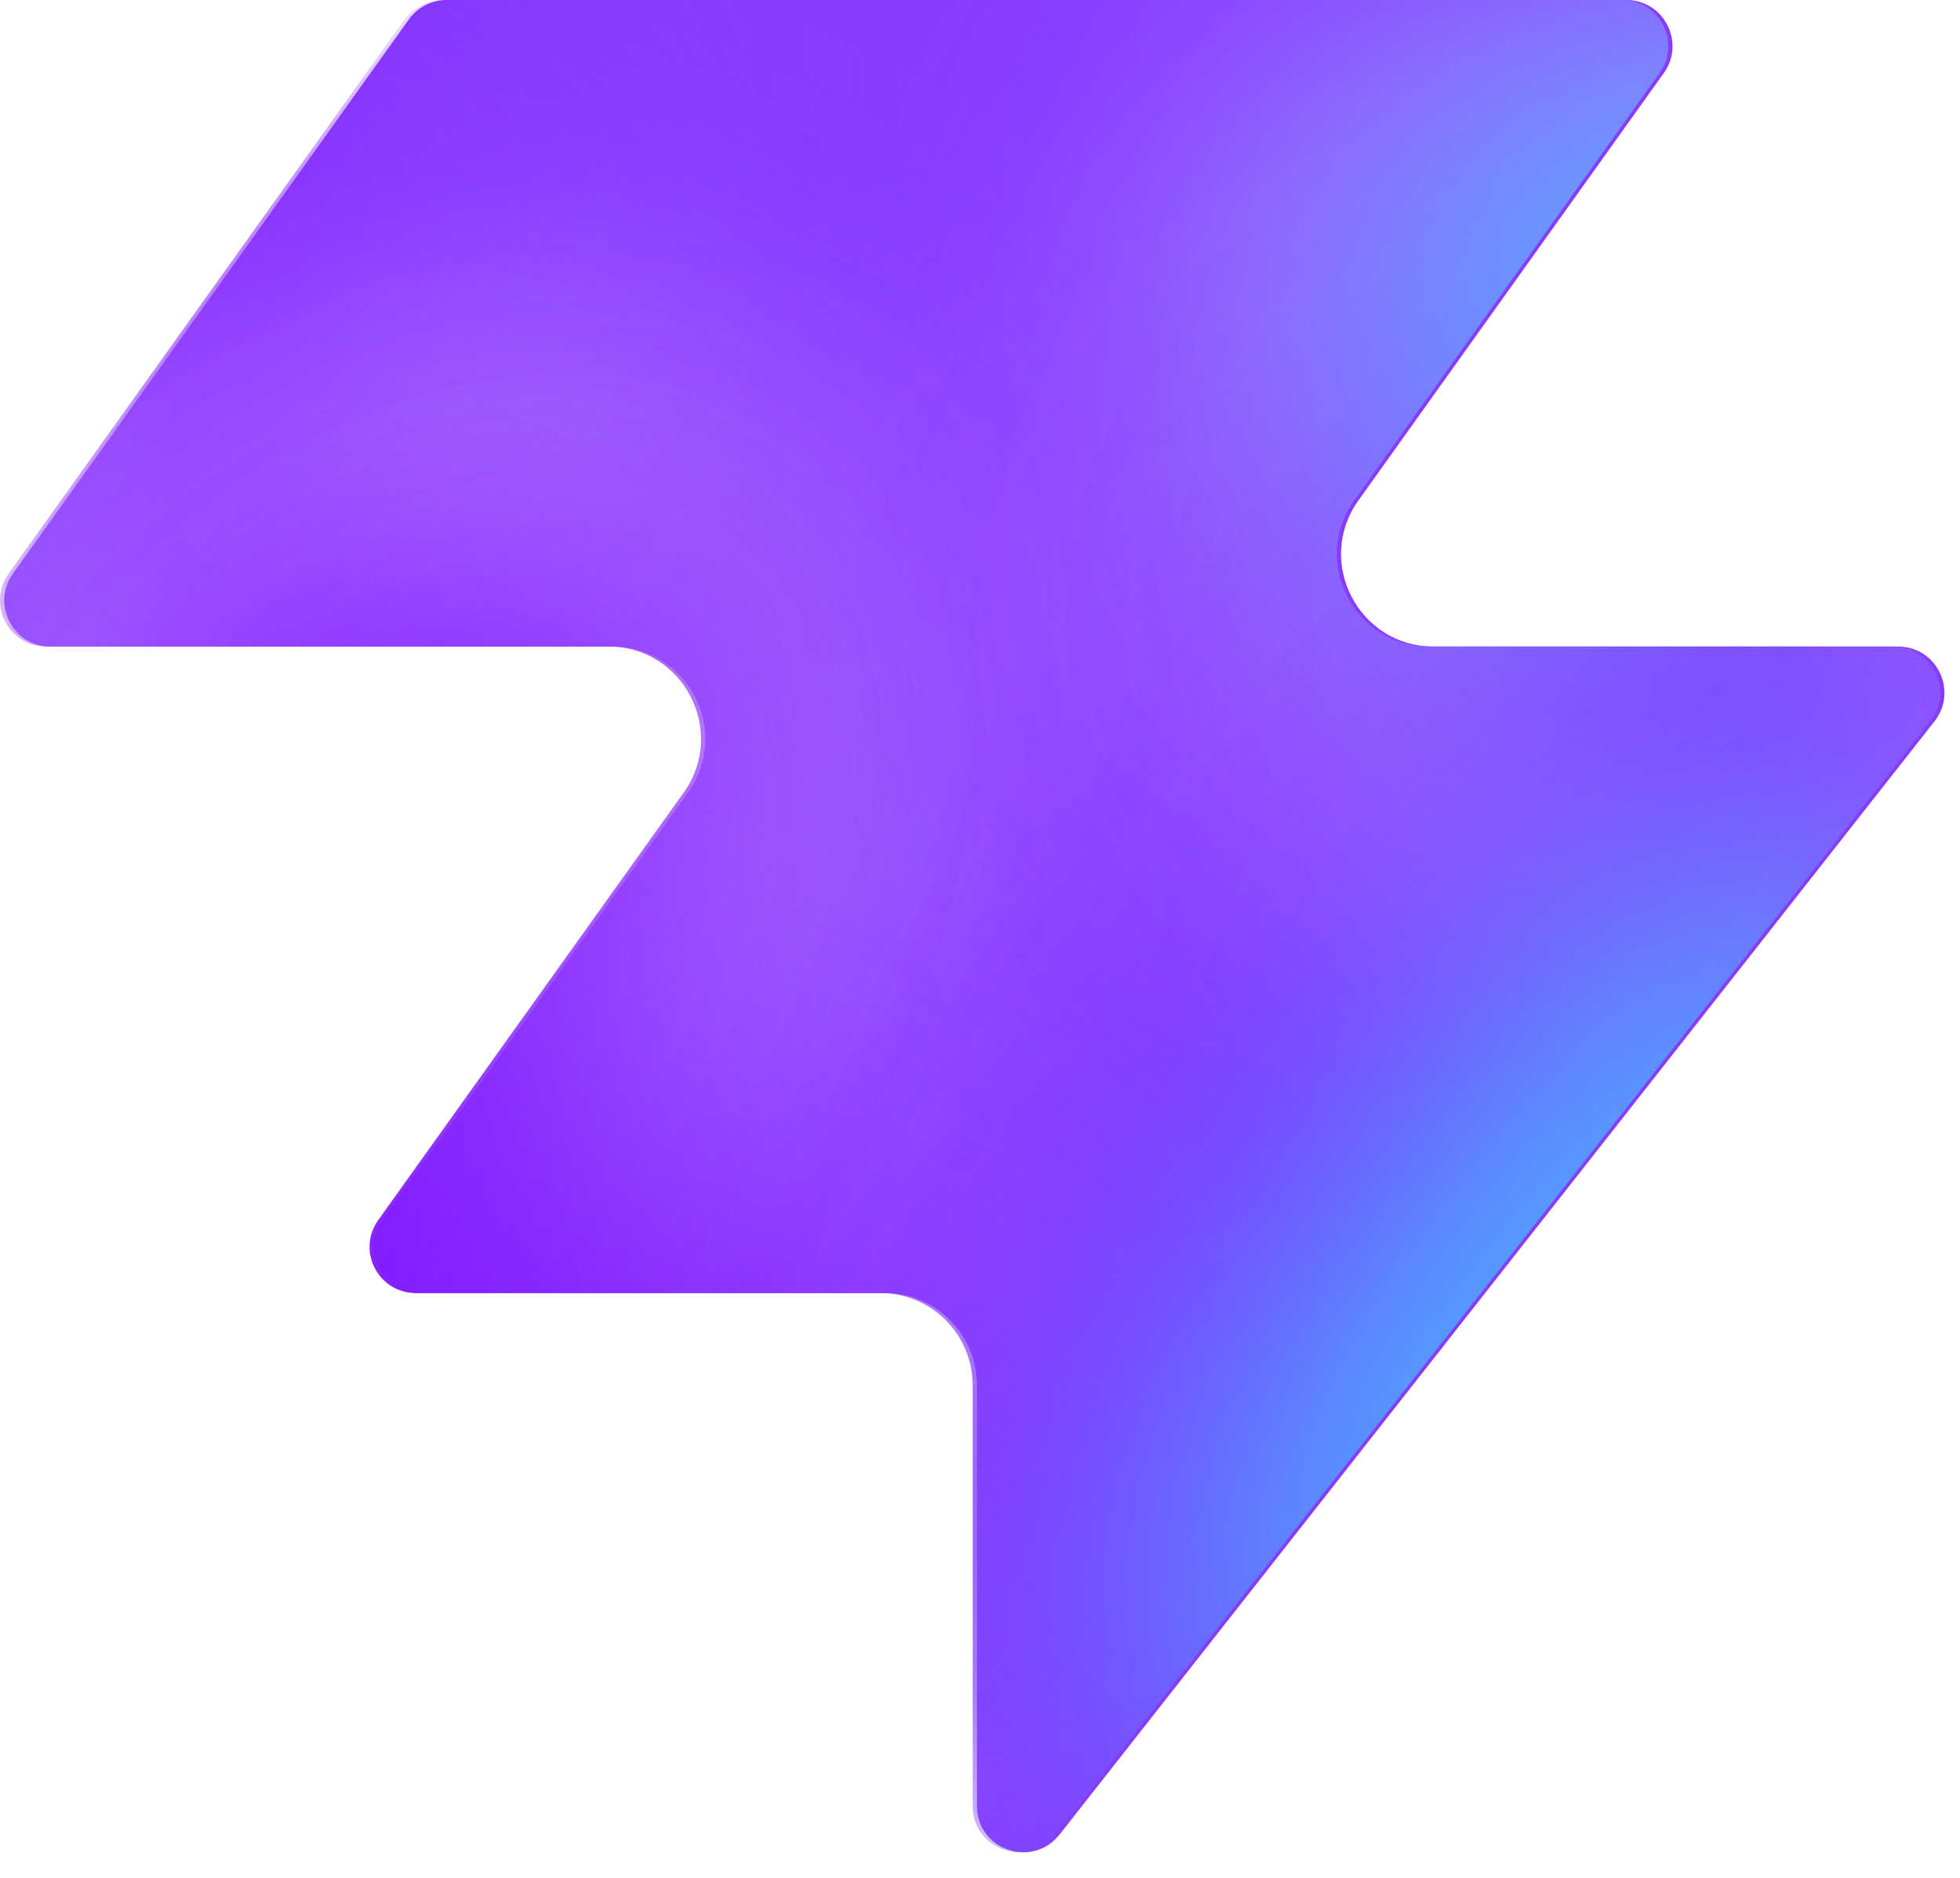
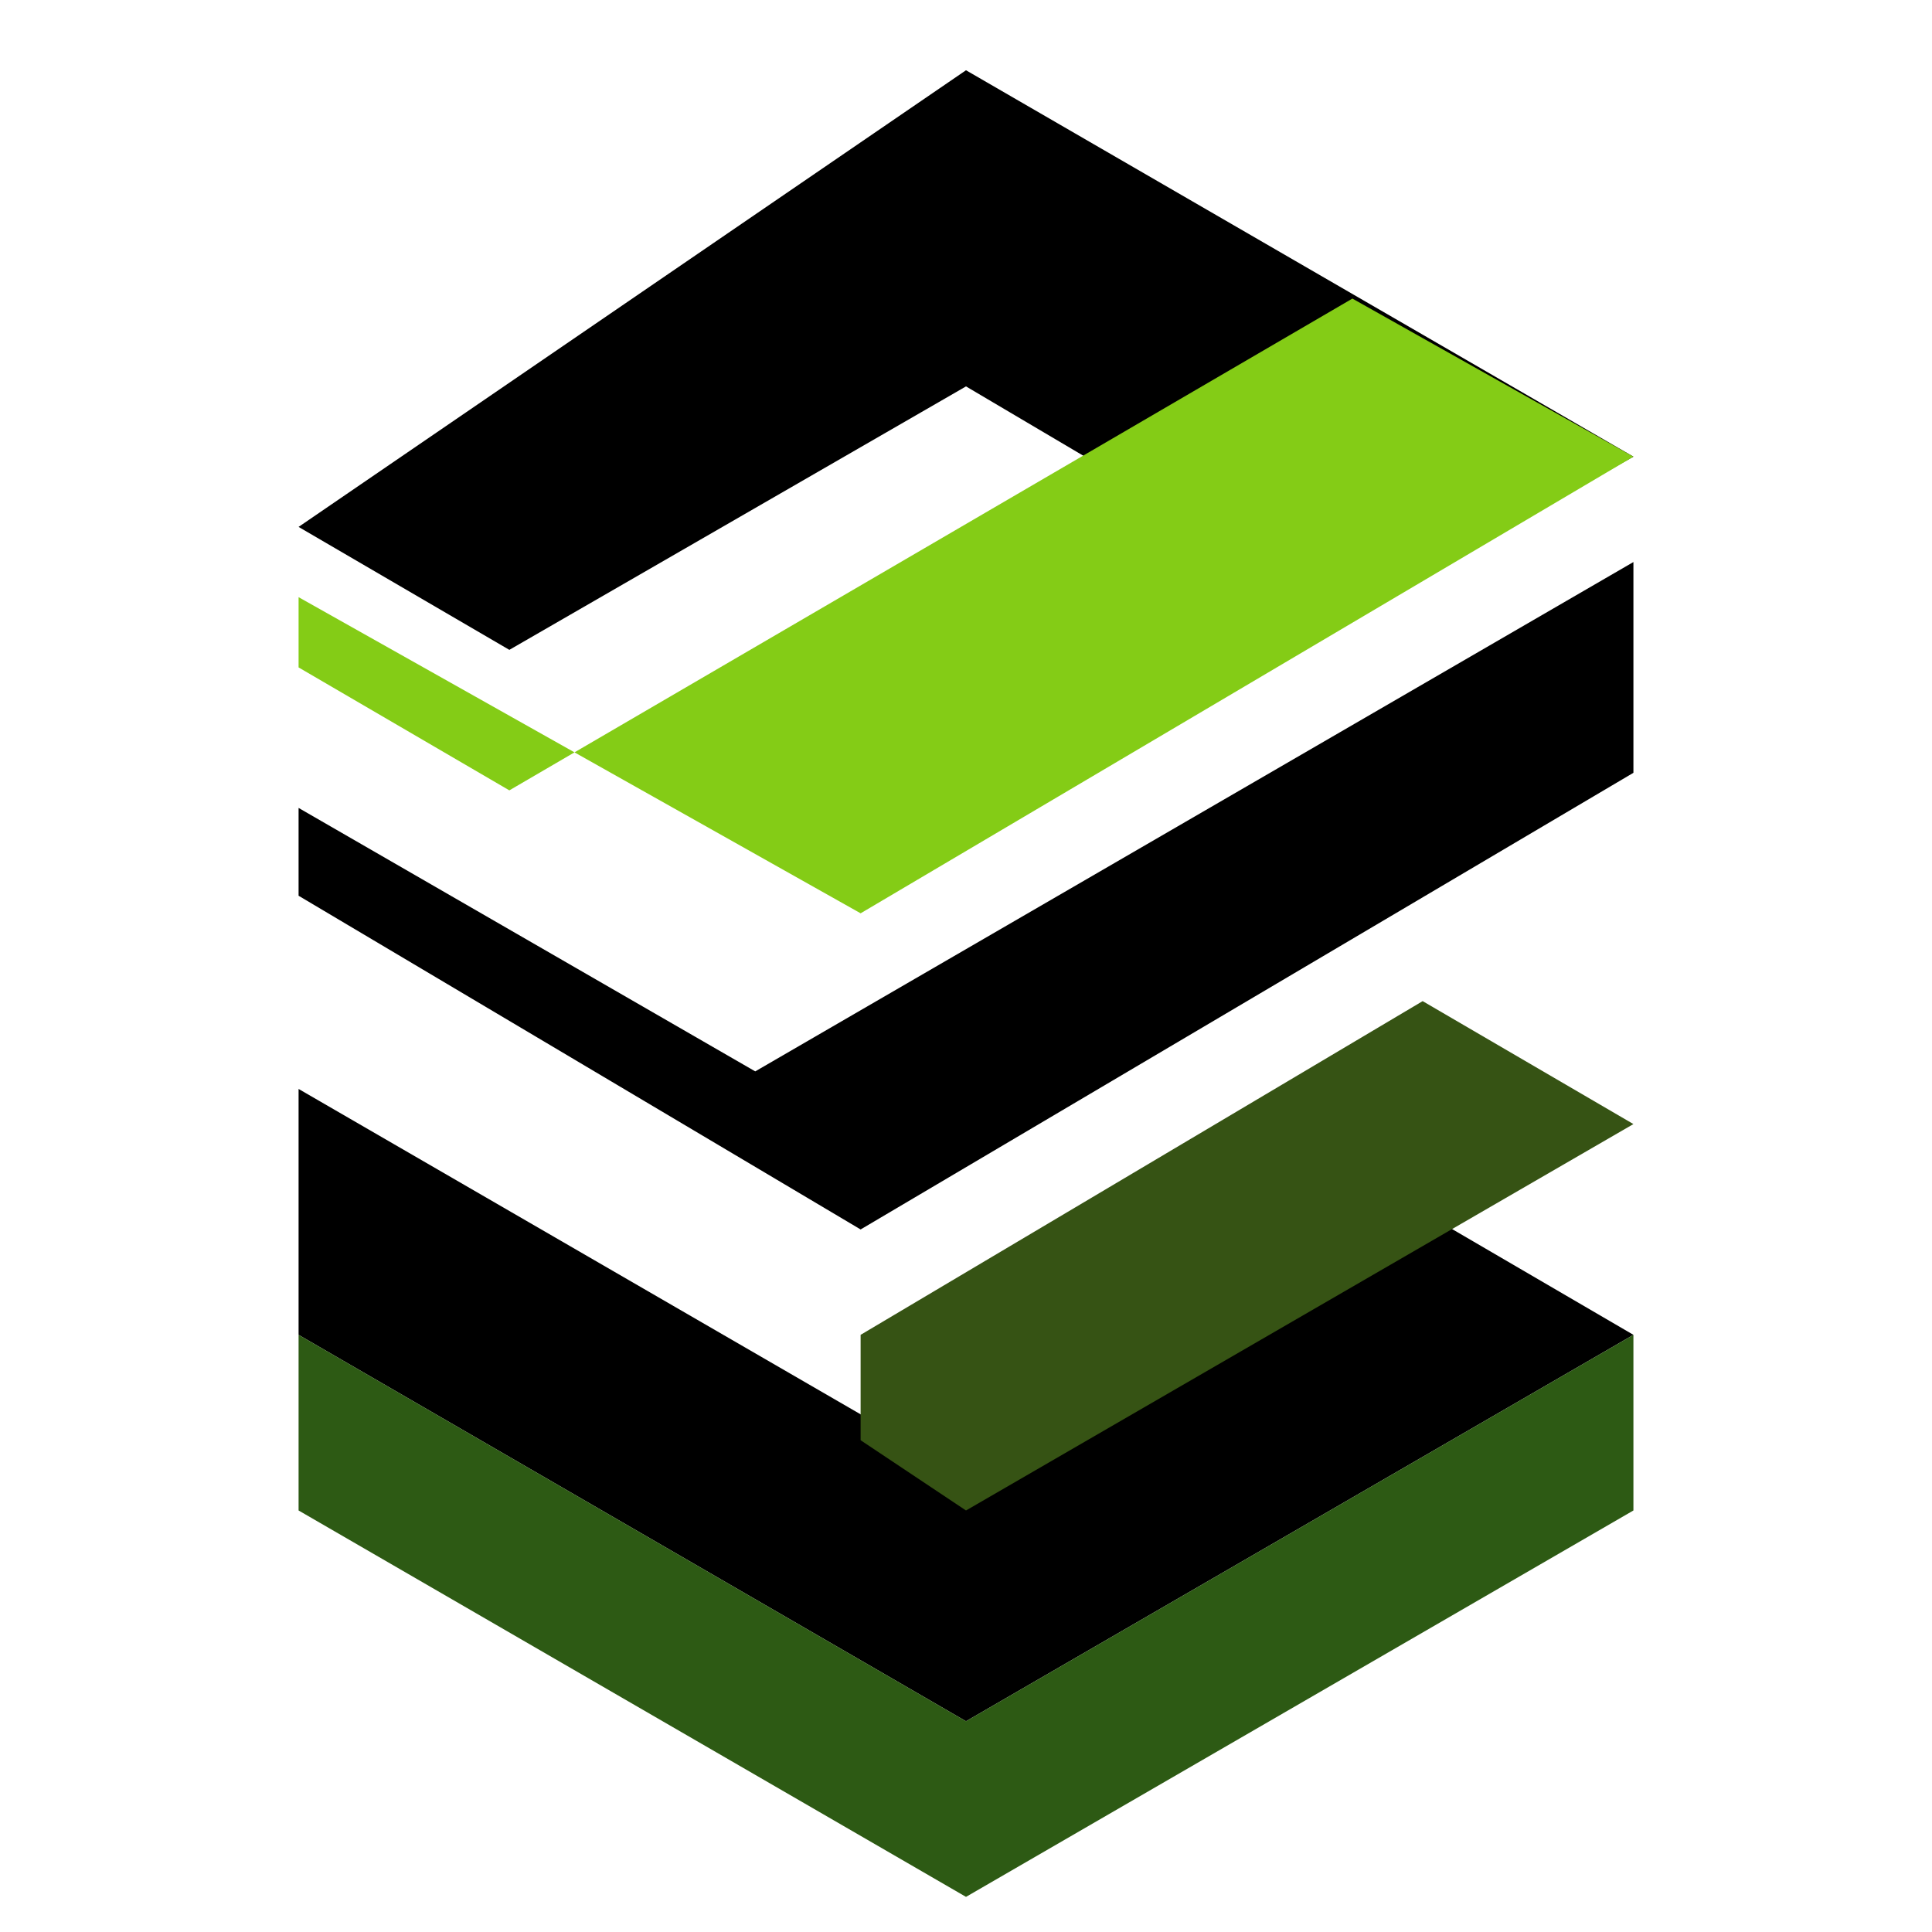
- <svg xmlns="http://www.w3.org/2000/svg" width="48" height="46" fill="none" viewBox="0 0 48 46">
-   <path fill="#863bff" d="M25.946 44.938c-.664.845-2.021.375-2.021-.698V33.937a2.26 2.26 0 0 0-2.262-2.262H10.287c-.92 0-1.456-1.04-.92-1.788l7.48-10.471c1.07-1.497 0-3.578-1.842-3.578H1.237c-.92 0-1.456-1.04-.92-1.788L10.013.474c.214-.297.556-.474.92-.474h28.894c.92 0 1.456 1.04.92 1.788l-7.48 10.471c-1.07 1.498 0 3.579 1.842 3.579h11.377c.943 0 1.473 1.088.89 1.83L25.947 44.94z" style="fill:#863bff;fill:color(display-p3 .525 .23 1);fill-opacity:1" />
-   <mask id="a" width="48" height="46" x="0" y="0" maskUnits="userSpaceOnUse" style="mask-type:alpha">
-     <path fill="#000" d="M25.842 44.938c-.664.844-2.021.375-2.021-.698V33.937a2.26 2.26 0 0 0-2.262-2.262H10.183c-.92 0-1.456-1.04-.92-1.788l7.48-10.471c1.07-1.498 0-3.579-1.842-3.579H1.133c-.92 0-1.456-1.04-.92-1.787L9.91.473c.214-.297.556-.474.92-.474h28.894c.92 0 1.456 1.04.92 1.788l-7.48 10.471c-1.07 1.498 0 3.578 1.842 3.578h11.377c.943 0 1.473 1.088.89 1.832L25.843 44.94z" style="fill:#000;fill-opacity:1" />
-   </mask>
-   <g mask="url(#a)">
-     <g filter="url(#b)">
-       <ellipse cx="5.508" cy="14.704" fill="#ede6ff" rx="5.508" ry="14.704" style="fill:#ede6ff;fill:color(display-p3 .927 .903 1);fill-opacity:1" transform="matrix(.00324 1 1 -.00324 -4.47 31.516)" />
-     </g>
-     <g filter="url(#c)">
-       <ellipse cx="10.399" cy="29.851" fill="#ede6ff" rx="10.399" ry="29.851" style="fill:#ede6ff;fill:color(display-p3 .927 .903 1);fill-opacity:1" transform="matrix(.00324 1 1 -.00324 -39.328 7.883)" />
-     </g>
-     <g filter="url(#d)">
-       <ellipse cx="5.508" cy="30.487" fill="#7e14ff" rx="5.508" ry="30.487" style="fill:#7e14ff;fill:color(display-p3 .492 .077 1);fill-opacity:1" transform="rotate(89.814 -25.913 -14.639)scale(1 -1)" />
-     </g>
-     <g filter="url(#e)">
-       <ellipse cx="5.508" cy="30.599" fill="#7e14ff" rx="5.508" ry="30.599" style="fill:#7e14ff;fill:color(display-p3 .492 .077 1);fill-opacity:1" transform="rotate(89.814 -32.644 -3.334)scale(1 -1)" />
-     </g>
-     <g filter="url(#f)">
-       <ellipse cx="5.508" cy="30.599" fill="#7e14ff" rx="5.508" ry="30.599" style="fill:#7e14ff;fill:color(display-p3 .492 .077 1);fill-opacity:1" transform="matrix(.00324 1 1 -.00324 -34.34 30.47)" />
-     </g>
-     <g filter="url(#g)">
-       <ellipse cx="14.072" cy="22.078" fill="#ede6ff" rx="14.072" ry="22.078" style="fill:#ede6ff;fill:color(display-p3 .927 .903 1);fill-opacity:1" transform="rotate(93.35 24.506 48.493)scale(-1 1)" />
-     </g>
-     <g filter="url(#h)">
-       <ellipse cx="3.47" cy="21.501" fill="#7e14ff" rx="3.47" ry="21.501" style="fill:#7e14ff;fill:color(display-p3 .492 .077 1);fill-opacity:1" transform="rotate(89.009 28.708 47.59)scale(-1 1)" />
-     </g>
-     <g filter="url(#i)">
-       <ellipse cx="3.47" cy="21.501" fill="#7e14ff" rx="3.47" ry="21.501" style="fill:#7e14ff;fill:color(display-p3 .492 .077 1);fill-opacity:1" transform="rotate(89.009 28.708 47.59)scale(-1 1)" />
-     </g>
-     <g filter="url(#j)">
-       <ellipse cx=".387" cy="8.972" fill="#7e14ff" rx="4.407" ry="29.108" style="fill:#7e14ff;fill:color(display-p3 .492 .077 1);fill-opacity:1" transform="rotate(39.51 .387 8.972)" />
-     </g>
-     <g filter="url(#k)">
-       <ellipse cx="47.523" cy="-6.092" fill="#7e14ff" rx="4.407" ry="29.108" style="fill:#7e14ff;fill:color(display-p3 .492 .077 1);fill-opacity:1" transform="rotate(37.892 47.523 -6.092)" />
-     </g>
-     <g filter="url(#l)">
-       <ellipse cx="41.412" cy="6.333" fill="#47bfff" rx="5.971" ry="9.665" style="fill:#47bfff;fill:color(display-p3 .28 .748 1);fill-opacity:1" transform="rotate(37.892 41.412 6.333)" />
-     </g>
-     <g filter="url(#m)">
-       <ellipse cx="-1.879" cy="38.332" fill="#7e14ff" rx="4.407" ry="29.108" style="fill:#7e14ff;fill:color(display-p3 .492 .077 1);fill-opacity:1" transform="rotate(37.892 -1.88 38.332)" />
-     </g>
-     <g filter="url(#n)">
-       <ellipse cx="-1.879" cy="38.332" fill="#7e14ff" rx="4.407" ry="29.108" style="fill:#7e14ff;fill:color(display-p3 .492 .077 1);fill-opacity:1" transform="rotate(37.892 -1.88 38.332)" />
-     </g>
-     <g filter="url(#o)">
-       <ellipse cx="35.651" cy="29.907" fill="#7e14ff" rx="4.407" ry="29.108" style="fill:#7e14ff;fill:color(display-p3 .492 .077 1);fill-opacity:1" transform="rotate(37.892 35.651 29.907)" />
-     </g>
-     <g filter="url(#p)">
-       <ellipse cx="38.418" cy="32.4" fill="#47bfff" rx="5.971" ry="15.297" style="fill:#47bfff;fill:color(display-p3 .28 .748 1);fill-opacity:1" transform="rotate(37.892 38.418 32.4)" />
-     </g>
-   </g>
+ <svg xmlns="http://www.w3.org/2000/svg" width="48" height="48" viewBox="0 0 100 110" fill="none">
  <defs>
-     <filter id="b" width="60.045" height="41.654" x="-19.77" y="16.149" color-interpolation-filters="sRGB" filterUnits="userSpaceOnUse">
-       <feFlood flood-opacity="0" result="BackgroundImageFix" />
-       <feBlend in="SourceGraphic" in2="BackgroundImageFix" result="shape" />
-       <feGaussianBlur result="effect1_foregroundBlur_2002_17158" stdDeviation="7.659" />
-     </filter>
-     <filter id="c" width="90.34" height="51.437" x="-54.613" y="-7.533" color-interpolation-filters="sRGB" filterUnits="userSpaceOnUse">
-       <feFlood flood-opacity="0" result="BackgroundImageFix" />
-       <feBlend in="SourceGraphic" in2="BackgroundImageFix" result="shape" />
-       <feGaussianBlur result="effect1_foregroundBlur_2002_17158" stdDeviation="7.659" />
-     </filter>
-     <filter id="d" width="79.355" height="29.4" x="-49.64" y="2.03" color-interpolation-filters="sRGB" filterUnits="userSpaceOnUse">
-       <feFlood flood-opacity="0" result="BackgroundImageFix" />
-       <feBlend in="SourceGraphic" in2="BackgroundImageFix" result="shape" />
-       <feGaussianBlur result="effect1_foregroundBlur_2002_17158" stdDeviation="4.596" />
-     </filter>
-     <filter id="e" width="79.579" height="29.4" x="-45.045" y="20.029" color-interpolation-filters="sRGB" filterUnits="userSpaceOnUse">
-       <feFlood flood-opacity="0" result="BackgroundImageFix" />
-       <feBlend in="SourceGraphic" in2="BackgroundImageFix" result="shape" />
-       <feGaussianBlur result="effect1_foregroundBlur_2002_17158" stdDeviation="4.596" />
-     </filter>
-     <filter id="f" width="79.579" height="29.4" x="-43.513" y="21.178" color-interpolation-filters="sRGB" filterUnits="userSpaceOnUse">
-       <feFlood flood-opacity="0" result="BackgroundImageFix" />
-       <feBlend in="SourceGraphic" in2="BackgroundImageFix" result="shape" />
-       <feGaussianBlur result="effect1_foregroundBlur_2002_17158" stdDeviation="4.596" />
-     </filter>
-     <filter id="g" width="74.749" height="58.852" x="15.756" y="-17.901" color-interpolation-filters="sRGB" filterUnits="userSpaceOnUse">
-       <feFlood flood-opacity="0" result="BackgroundImageFix" />
-       <feBlend in="SourceGraphic" in2="BackgroundImageFix" result="shape" />
-       <feGaussianBlur result="effect1_foregroundBlur_2002_17158" stdDeviation="7.659" />
-     </filter>
-     <filter id="h" width="61.377" height="25.362" x="23.548" y="2.284" color-interpolation-filters="sRGB" filterUnits="userSpaceOnUse">
-       <feFlood flood-opacity="0" result="BackgroundImageFix" />
-       <feBlend in="SourceGraphic" in2="BackgroundImageFix" result="shape" />
-       <feGaussianBlur result="effect1_foregroundBlur_2002_17158" stdDeviation="4.596" />
-     </filter>
-     <filter id="i" width="61.377" height="25.362" x="23.548" y="2.284" color-interpolation-filters="sRGB" filterUnits="userSpaceOnUse">
-       <feFlood flood-opacity="0" result="BackgroundImageFix" />
-       <feBlend in="SourceGraphic" in2="BackgroundImageFix" result="shape" />
-       <feGaussianBlur result="effect1_foregroundBlur_2002_17158" stdDeviation="4.596" />
-     </filter>
-     <filter id="j" width="56.045" height="63.649" x="-27.636" y="-22.853" color-interpolation-filters="sRGB" filterUnits="userSpaceOnUse">
-       <feFlood flood-opacity="0" result="BackgroundImageFix" />
-       <feBlend in="SourceGraphic" in2="BackgroundImageFix" result="shape" />
-       <feGaussianBlur result="effect1_foregroundBlur_2002_17158" stdDeviation="4.596" />
-     </filter>
-     <filter id="k" width="54.814" height="64.646" x="20.116" y="-38.415" color-interpolation-filters="sRGB" filterUnits="userSpaceOnUse">
-       <feFlood flood-opacity="0" result="BackgroundImageFix" />
-       <feBlend in="SourceGraphic" in2="BackgroundImageFix" result="shape" />
-       <feGaussianBlur result="effect1_foregroundBlur_2002_17158" stdDeviation="4.596" />
-     </filter>
-     <filter id="l" width="33.541" height="35.313" x="24.641" y="-11.323" color-interpolation-filters="sRGB" filterUnits="userSpaceOnUse">
-       <feFlood flood-opacity="0" result="BackgroundImageFix" />
-       <feBlend in="SourceGraphic" in2="BackgroundImageFix" result="shape" />
-       <feGaussianBlur result="effect1_foregroundBlur_2002_17158" stdDeviation="4.596" />
-     </filter>
-     <filter id="m" width="54.814" height="64.646" x="-29.286" y="6.009" color-interpolation-filters="sRGB" filterUnits="userSpaceOnUse">
-       <feFlood flood-opacity="0" result="BackgroundImageFix" />
-       <feBlend in="SourceGraphic" in2="BackgroundImageFix" result="shape" />
-       <feGaussianBlur result="effect1_foregroundBlur_2002_17158" stdDeviation="4.596" />
-     </filter>
-     <filter id="n" width="54.814" height="64.646" x="-29.286" y="6.009" color-interpolation-filters="sRGB" filterUnits="userSpaceOnUse">
-       <feFlood flood-opacity="0" result="BackgroundImageFix" />
-       <feBlend in="SourceGraphic" in2="BackgroundImageFix" result="shape" />
-       <feGaussianBlur result="effect1_foregroundBlur_2002_17158" stdDeviation="4.596" />
-     </filter>
-     <filter id="o" width="54.814" height="64.646" x="8.244" y="-2.416" color-interpolation-filters="sRGB" filterUnits="userSpaceOnUse">
-       <feFlood flood-opacity="0" result="BackgroundImageFix" />
-       <feBlend in="SourceGraphic" in2="BackgroundImageFix" result="shape" />
-       <feGaussianBlur result="effect1_foregroundBlur_2002_17158" stdDeviation="4.596" />
-     </filter>
-     <filter id="p" width="39.409" height="43.623" x="18.713" y="10.588" color-interpolation-filters="sRGB" filterUnits="userSpaceOnUse">
-       <feFlood flood-opacity="0" result="BackgroundImageFix" />
-       <feBlend in="SourceGraphic" in2="BackgroundImageFix" result="shape" />
-       <feGaussianBlur result="effect1_foregroundBlur_2002_17158" stdDeviation="4.596" />
-     </filter>
+     <linearGradient id="favUpper" x1="0%" y1="0%" x2="100%" y2="100%">
+       <stop offset="0%" stopColor="#84CC16" />
+       <stop offset="100%" stopColor="#65A30D" />
+     </linearGradient>
+     <linearGradient id="favLower" x1="0%" y1="0%" x2="100%" y2="100%">
+       <stop offset="0%" stopColor="#4D7C0F" />
+       <stop offset="100%" stopColor="#365314" />
+     </linearGradient>
  </defs>
+   <path d="M 50,4 L 88,26 L 72,35 L 50,22 L 24,37 L 12,30 Z" fill="url(#favUpper)" />
+   <path d="M 12,38 L 24,45 L 72,17 L 88,26 L 44,52 L 12,34 Z" fill="#84CC16" />
+   <path d="M 12,46 L 38,61 L 88,32 L 88,44 L 44,70 L 12,51 Z" fill="url(#favUpper)" />
+   <path d="M 12,62 L 50,84 L 76,69 L 88,76 L 50,98 L 12,76 Z" fill="url(#favLower)" />
+   <path d="M 44,76 L 76,57 L 88,64 L 50,86 L 44,82 Z" fill="#365314" />
+   <path d="M 50,98 L 88,76 L 88,86 L 50,108 L 12,86 L 12,76 Z" fill="#2D5A14" />
</svg>
